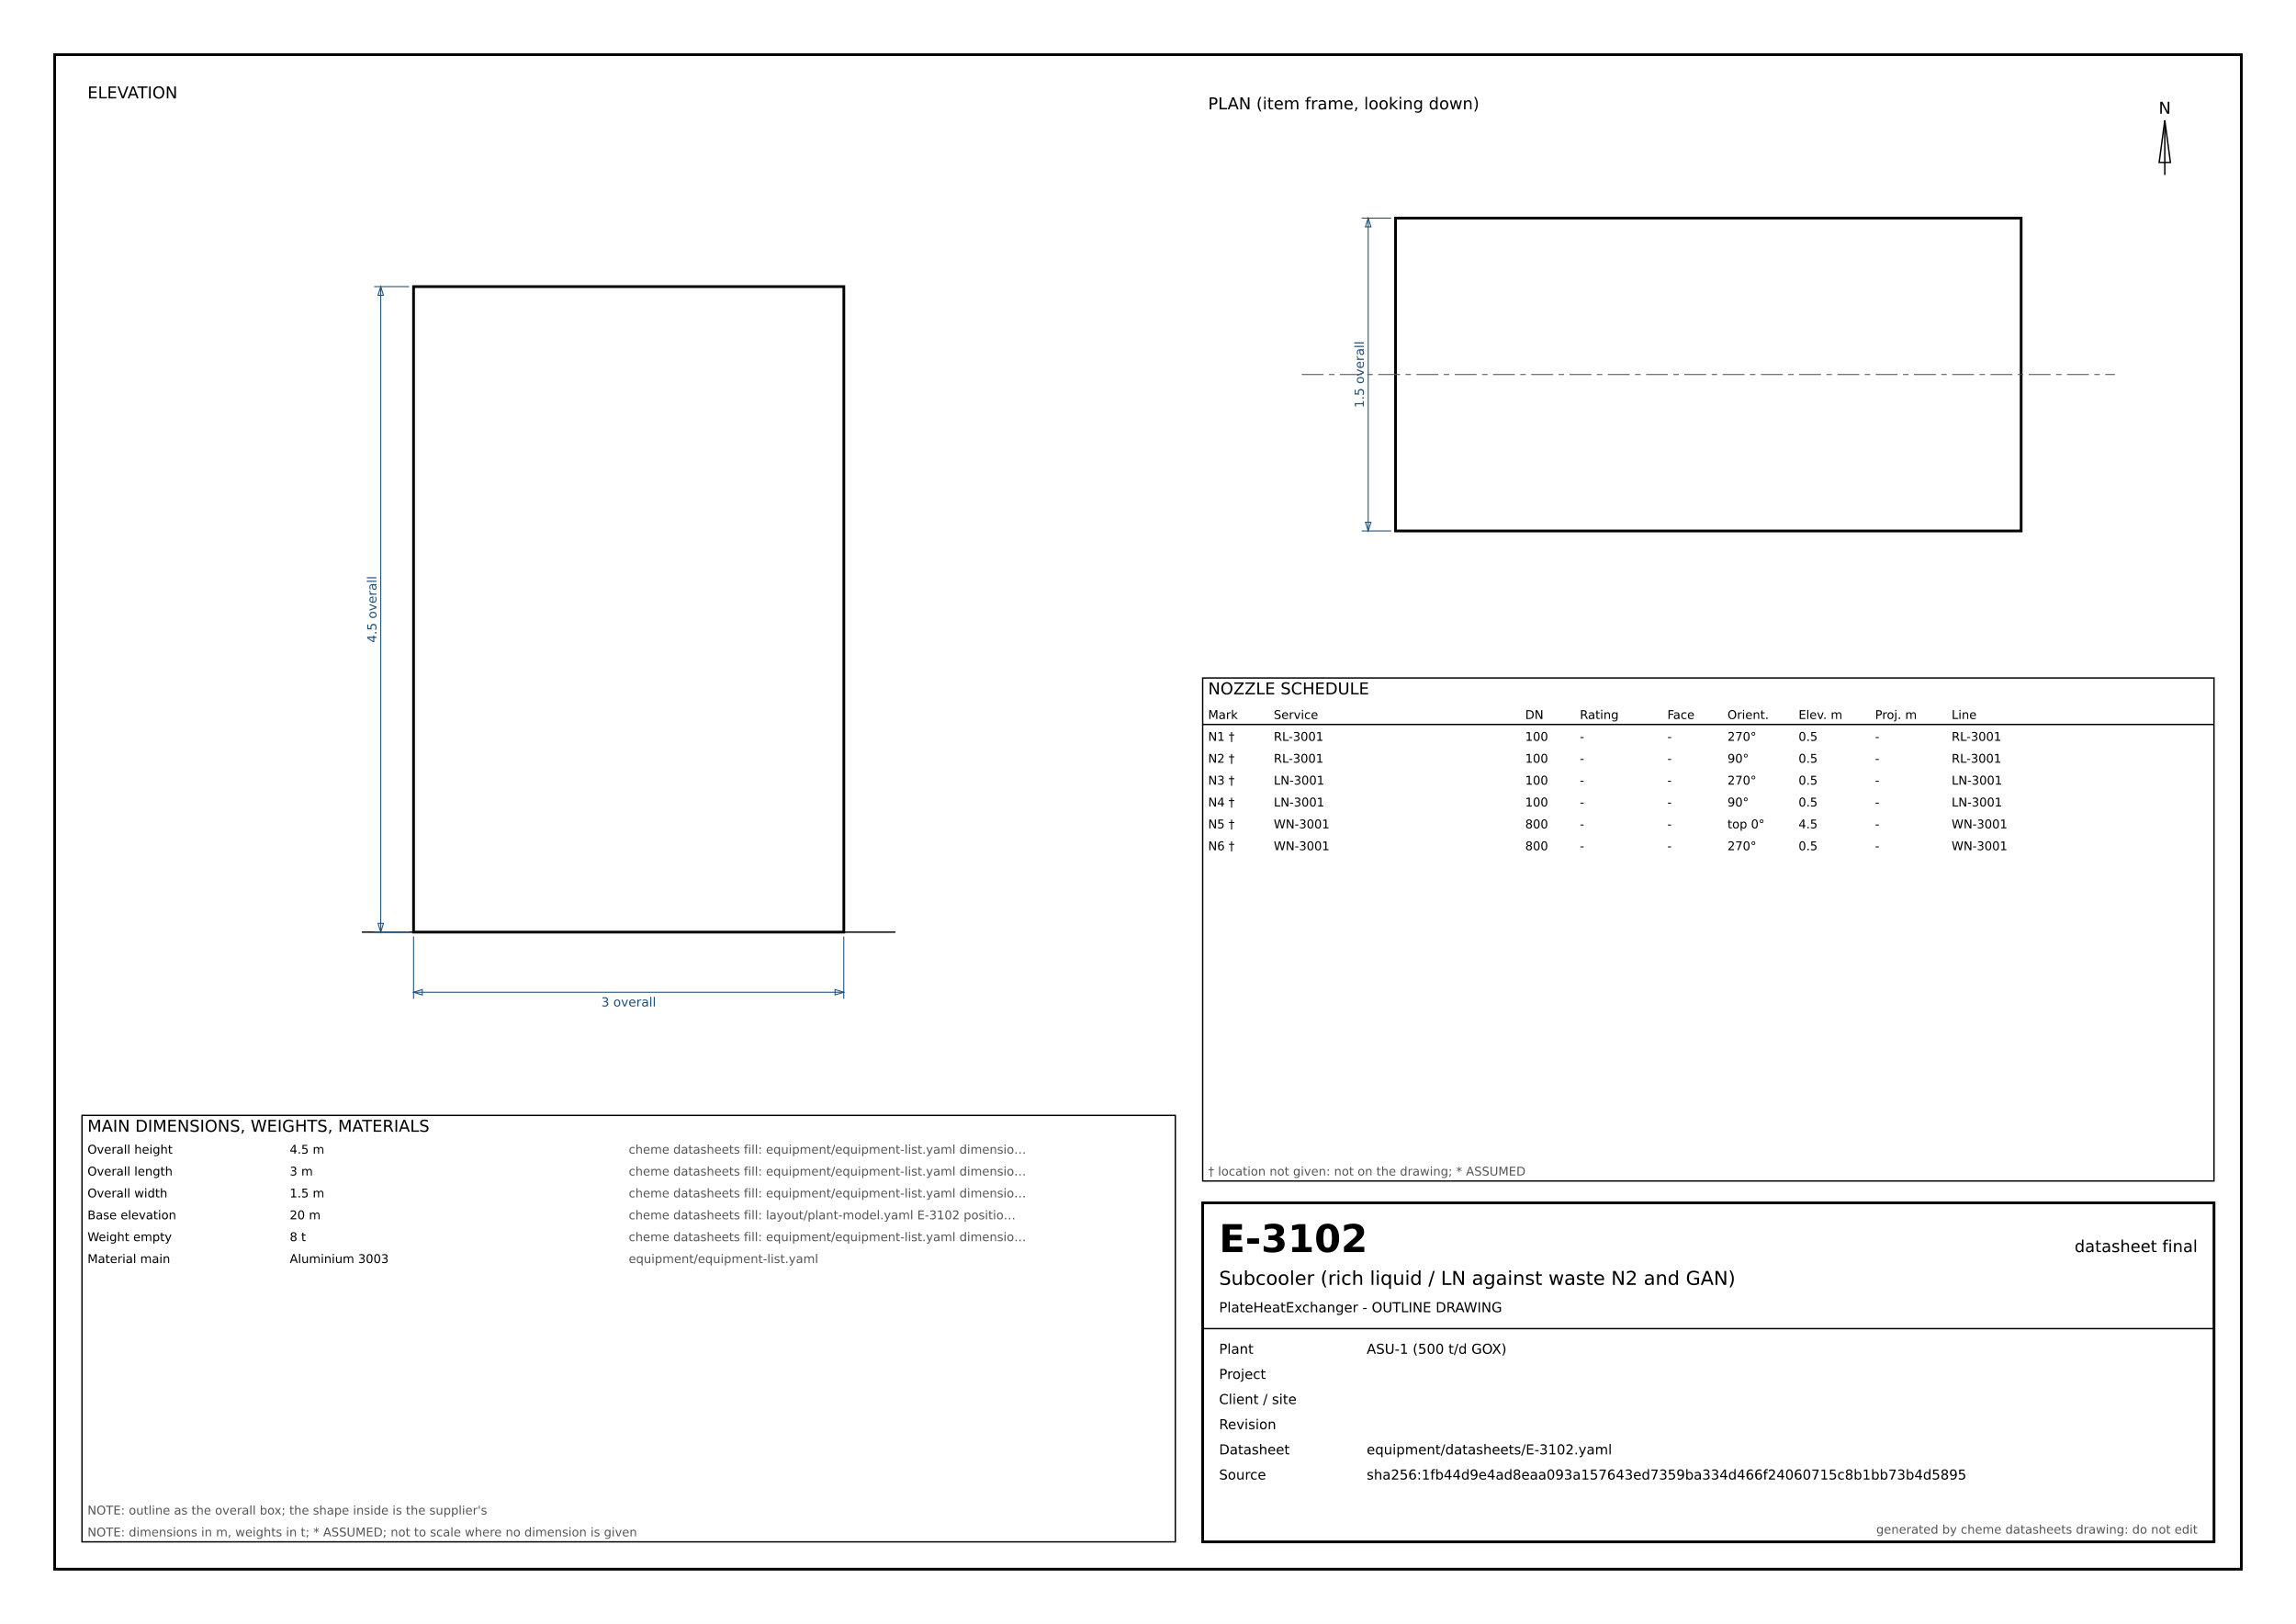
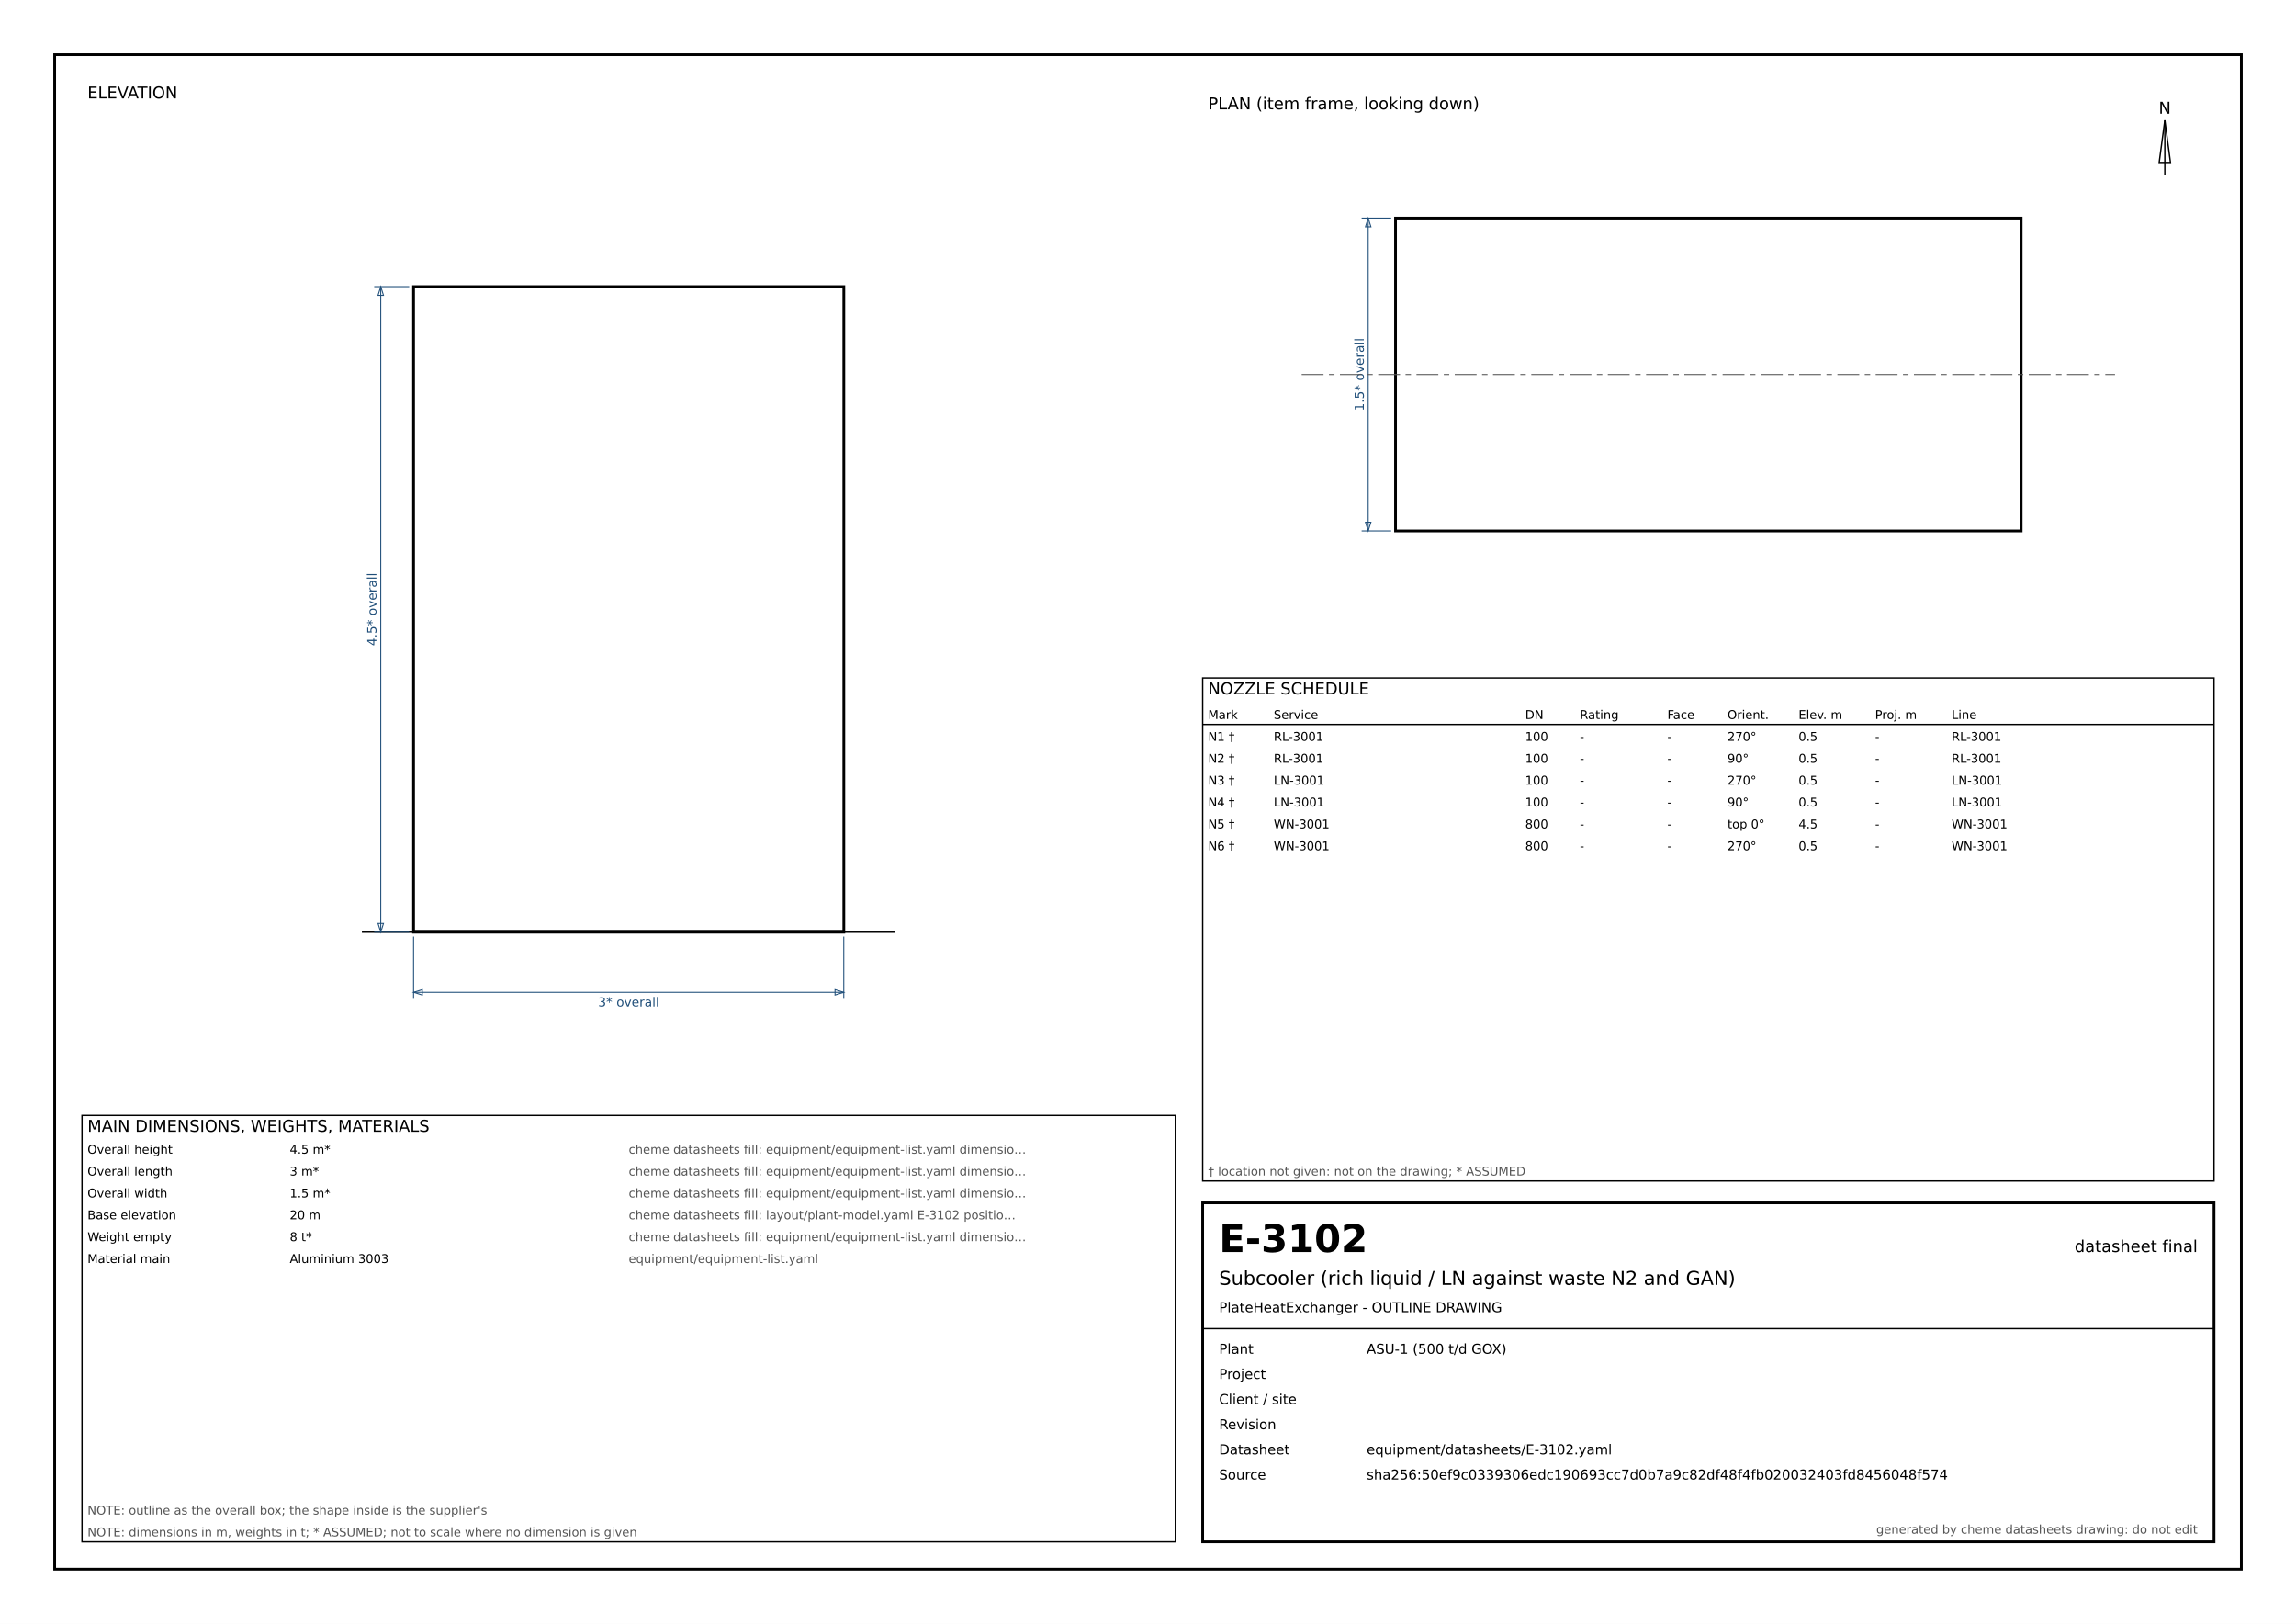
<svg xmlns="http://www.w3.org/2000/svg" width="420mm" height="297mm" viewBox="0 0 420 297">
  <style>
.frame{fill:none;stroke:#000;stroke-width:0.5}
.thin{fill:none;stroke:#000;stroke-width:0.25}
.outline{fill:#fff;stroke:#000;stroke-width:0.5}
.hidden{fill:none;stroke:#000;stroke-width:0.25;stroke-dasharray:1.5 1}
.centre{fill:none;stroke:#555;stroke-width:0.18;stroke-dasharray:4 1 1 1}
.tl{fill:none;stroke:#555;stroke-width:0.18;stroke-dasharray:2 1}
.dim{fill:none;stroke:#1f4e79;stroke-width:0.18}
.nozzle{fill:#fff;stroke:#b71c1c;stroke-width:0.35}
.section{fill:none;stroke:#2e7d32;stroke-width:0.25;stroke-dasharray:2 1}
text{font-family:'DejaVu Sans',Arial,Helvetica,sans-serif;fill:#000}
.t2{font-size:2.2px}.t25{font-size:2.5px}.t3{font-size:3px}.t35{font-size:3.5px}
.t5{font-size:5px;font-weight:bold}.t7{font-size:7px;font-weight:bold}
.dimt{font-size:2.3px;fill:#1f4e79}.nt{font-size:2.3px;fill:#b71c1c}
.note{font-size:2.2px;fill:#555}
.draft{font-size:40px;font-weight:bold;fill:#c62828;fill-opacity:0.12}
</style>
  <rect x="0" y="0" width="420" height="297" fill="#fff" />
  <rect x="10" y="10" width="400" height="277" class="frame" />
  <text x="16" y="18" class="t3" text-anchor="start">ELEVATION</text>
  <rect x="75.65" y="52.42" width="78.71" height="118.06" class="outline" />
  <line x1="66.2" y1="170.48" x2="163.8" y2="170.48" class="thin" />
  <line x1="75.65" y1="171.28" x2="75.65" y2="182.68" class="dim" />
  <line x1="154.35" y1="171.28" x2="154.35" y2="182.68" class="dim" />
  <line x1="75.65" y1="181.48" x2="154.35" y2="181.48" class="dim" />
  <path d="M75.65,181.48 l1.6,0.5 l0,-1 z" class="dim" />
  <path d="M154.35,181.48 l-1.6,0.5 l0,-1 z" class="dim" />
-   <text x="115" y="184.08" class="dimt" text-anchor="middle">3 overall</text>
+   <text x="115" y="184.08" class="dimt" text-anchor="middle">3* overall</text>
  <line x1="74.85" y1="170.48" x2="68.45" y2="170.48" class="dim" />
  <line x1="74.85" y1="52.42" x2="68.45" y2="52.42" class="dim" />
  <line x1="69.65" y1="170.48" x2="69.65" y2="52.42" class="dim" />
  <path d="M69.65,170.48 l0.5,-1.6 l-1,0 z" class="dim" />
  <path d="M69.65,52.42 l0.5,1.6 l-1,0 z" class="dim" />
-   <text x="68.85" y="111.45" class="dimt" text-anchor="middle" transform="rotate(-90 68.85 111.45)">4.5 overall</text>
+   <text x="68.85" y="111.45" class="dimt" text-anchor="middle" transform="rotate(-90 68.85 111.45)">4.5* overall</text>
  <rect x="255.28" y="39.89" width="114.44" height="57.22" class="outline" />
  <line x1="254.48" y1="97.11" x2="249.08" y2="97.11" class="dim" />
  <line x1="254.48" y1="39.89" x2="249.08" y2="39.89" class="dim" />
  <line x1="250.28" y1="97.11" x2="250.28" y2="39.89" class="dim" />
  <path d="M250.28,97.11 l0.5,-1.6 l-1,0 z" class="dim" />
  <path d="M250.28,39.89 l0.5,1.6 l-1,0 z" class="dim" />
-   <text x="249.48" y="68.5" class="dimt" text-anchor="middle" transform="rotate(-90 249.48 68.5)">1.5 overall</text>
+   <text x="249.48" y="68.5" class="dimt" text-anchor="middle" transform="rotate(-90 249.48 68.5)">1.5* overall</text>
  <line x1="238.11" y1="68.5" x2="386.89" y2="68.5" class="centre" />
  <line x1="396" y1="32" x2="396" y2="22" class="thin" />
  <path d="M396,22 L394.97,29.71 L397.03,29.71 z" class="thin" />
  <text x="396" y="20.8" class="t3" text-anchor="middle">N</text>
  <text x="221" y="20" class="t3" text-anchor="start">PLAN (item frame, looking down)</text>
  <text x="221" y="127" class="t3" text-anchor="start">NOZZLE SCHEDULE</text>
  <text x="221" y="131.5" class="t2" text-anchor="start">Mark</text>
  <text x="233" y="131.5" class="t2" text-anchor="start">Service</text>
  <text x="279" y="131.5" class="t2" text-anchor="start">DN</text>
  <text x="289" y="131.5" class="t2" text-anchor="start">Rating</text>
  <text x="305" y="131.5" class="t2" text-anchor="start">Face</text>
  <text x="316" y="131.5" class="t2" text-anchor="start">Orient.</text>
  <text x="329" y="131.5" class="t2" text-anchor="start">Elev. m</text>
  <text x="343" y="131.5" class="t2" text-anchor="start">Proj. m</text>
  <text x="357" y="131.5" class="t2" text-anchor="start">Line</text>
  <line x1="220" y1="132.5" x2="405" y2="132.5" class="thin" />
  <text x="221" y="135.5" class="t2" text-anchor="start">N1 †</text>
  <text x="233" y="135.5" class="t2" text-anchor="start">RL-3001</text>
  <text x="279" y="135.5" class="t2" text-anchor="start">100</text>
  <text x="289" y="135.5" class="t2" text-anchor="start">-</text>
  <text x="305" y="135.5" class="t2" text-anchor="start">-</text>
  <text x="316" y="135.5" class="t2" text-anchor="start">270°</text>
  <text x="329" y="135.5" class="t2" text-anchor="start">0.5</text>
  <text x="343" y="135.5" class="t2" text-anchor="start">-</text>
  <text x="357" y="135.5" class="t2" text-anchor="start">RL-3001</text>
  <text x="221" y="139.5" class="t2" text-anchor="start">N2 †</text>
  <text x="233" y="139.5" class="t2" text-anchor="start">RL-3001</text>
  <text x="279" y="139.5" class="t2" text-anchor="start">100</text>
  <text x="289" y="139.5" class="t2" text-anchor="start">-</text>
  <text x="305" y="139.5" class="t2" text-anchor="start">-</text>
  <text x="316" y="139.5" class="t2" text-anchor="start">90°</text>
  <text x="329" y="139.5" class="t2" text-anchor="start">0.5</text>
  <text x="343" y="139.5" class="t2" text-anchor="start">-</text>
  <text x="357" y="139.5" class="t2" text-anchor="start">RL-3001</text>
  <text x="221" y="143.5" class="t2" text-anchor="start">N3 †</text>
  <text x="233" y="143.5" class="t2" text-anchor="start">LN-3001</text>
  <text x="279" y="143.5" class="t2" text-anchor="start">100</text>
  <text x="289" y="143.5" class="t2" text-anchor="start">-</text>
  <text x="305" y="143.5" class="t2" text-anchor="start">-</text>
  <text x="316" y="143.5" class="t2" text-anchor="start">270°</text>
  <text x="329" y="143.5" class="t2" text-anchor="start">0.5</text>
  <text x="343" y="143.5" class="t2" text-anchor="start">-</text>
  <text x="357" y="143.5" class="t2" text-anchor="start">LN-3001</text>
  <text x="221" y="147.5" class="t2" text-anchor="start">N4 †</text>
  <text x="233" y="147.5" class="t2" text-anchor="start">LN-3001</text>
  <text x="279" y="147.5" class="t2" text-anchor="start">100</text>
  <text x="289" y="147.5" class="t2" text-anchor="start">-</text>
  <text x="305" y="147.5" class="t2" text-anchor="start">-</text>
  <text x="316" y="147.5" class="t2" text-anchor="start">90°</text>
  <text x="329" y="147.5" class="t2" text-anchor="start">0.5</text>
  <text x="343" y="147.5" class="t2" text-anchor="start">-</text>
  <text x="357" y="147.5" class="t2" text-anchor="start">LN-3001</text>
  <text x="221" y="151.5" class="t2" text-anchor="start">N5 †</text>
  <text x="233" y="151.5" class="t2" text-anchor="start">WN-3001</text>
  <text x="279" y="151.5" class="t2" text-anchor="start">800</text>
  <text x="289" y="151.5" class="t2" text-anchor="start">-</text>
  <text x="305" y="151.5" class="t2" text-anchor="start">-</text>
  <text x="316" y="151.5" class="t2" text-anchor="start">top 0°</text>
  <text x="329" y="151.5" class="t2" text-anchor="start">4.5</text>
  <text x="343" y="151.5" class="t2" text-anchor="start">-</text>
  <text x="357" y="151.5" class="t2" text-anchor="start">WN-3001</text>
  <text x="221" y="155.5" class="t2" text-anchor="start">N6 †</text>
  <text x="233" y="155.5" class="t2" text-anchor="start">WN-3001</text>
  <text x="279" y="155.5" class="t2" text-anchor="start">800</text>
  <text x="289" y="155.5" class="t2" text-anchor="start">-</text>
  <text x="305" y="155.5" class="t2" text-anchor="start">-</text>
  <text x="316" y="155.5" class="t2" text-anchor="start">270°</text>
  <text x="329" y="155.5" class="t2" text-anchor="start">0.5</text>
  <text x="343" y="155.5" class="t2" text-anchor="start">-</text>
  <text x="357" y="155.5" class="t2" text-anchor="start">WN-3001</text>
  <text x="221" y="215" class="note" text-anchor="start">† location not given: not on the drawing; * ASSUMED</text>
  <rect x="220" y="124" width="185" height="92" class="thin" />
  <text x="16" y="207" class="t3" text-anchor="start">MAIN DIMENSIONS, WEIGHTS, MATERIALS</text>
  <text x="16" y="211" class="t2" text-anchor="start">Overall height</text>
-   <text x="53" y="211" class="t2" text-anchor="start">4.5 m</text>
+   <text x="53" y="211" class="t2" text-anchor="start">4.5 m*</text>
  <text x="115" y="211" class="note" text-anchor="start">cheme datasheets fill: equipment/equipment-list.yaml dimensio…</text>
  <text x="16" y="215" class="t2" text-anchor="start">Overall length</text>
-   <text x="53" y="215" class="t2" text-anchor="start">3 m</text>
+   <text x="53" y="215" class="t2" text-anchor="start">3 m*</text>
  <text x="115" y="215" class="note" text-anchor="start">cheme datasheets fill: equipment/equipment-list.yaml dimensio…</text>
  <text x="16" y="219" class="t2" text-anchor="start">Overall width</text>
-   <text x="53" y="219" class="t2" text-anchor="start">1.5 m</text>
+   <text x="53" y="219" class="t2" text-anchor="start">1.5 m*</text>
  <text x="115" y="219" class="note" text-anchor="start">cheme datasheets fill: equipment/equipment-list.yaml dimensio…</text>
  <text x="16" y="223" class="t2" text-anchor="start">Base elevation</text>
  <text x="53" y="223" class="t2" text-anchor="start">20 m</text>
  <text x="115" y="223" class="note" text-anchor="start">cheme datasheets fill: layout/plant-model.yaml E-3102 positio…</text>
  <text x="16" y="227" class="t2" text-anchor="start">Weight empty</text>
-   <text x="53" y="227" class="t2" text-anchor="start">8 t</text>
+   <text x="53" y="227" class="t2" text-anchor="start">8 t*</text>
  <text x="115" y="227" class="note" text-anchor="start">cheme datasheets fill: equipment/equipment-list.yaml dimensio…</text>
  <text x="16" y="231" class="t2" text-anchor="start">Material main</text>
  <text x="53" y="231" class="t2" text-anchor="start">Aluminium 3003</text>
  <text x="115" y="231" class="note" text-anchor="start">equipment/equipment-list.yaml</text>
  <text x="16" y="277" class="note" text-anchor="start">NOTE: outline as the overall box; the shape inside is the supplier's</text>
  <text x="16" y="281" class="note" text-anchor="start">NOTE: dimensions in m, weights in t; * ASSUMED; not to scale where no dimension is given</text>
  <rect x="15" y="204" width="200" height="78" class="thin" />
  <rect x="220" y="220" width="185" height="62" class="frame" />
  <text x="223" y="229" class="t7" text-anchor="start">E-3102</text>
  <text x="223" y="235" class="t35" text-anchor="start">Subcooler (rich liquid / LN against waste N2 and GAN)</text>
  <text x="223" y="240" class="t25" text-anchor="start">PlateHeatExchanger - OUTLINE DRAWING</text>
  <line x1="220" y1="243" x2="405" y2="243" class="thin" />
  <text x="223" y="247.6" class="t25" text-anchor="start">Plant</text>
  <text x="250" y="247.6" class="t25" text-anchor="start">ASU-1 (500 t/d GOX)</text>
  <text x="223" y="252.2" class="t25" text-anchor="start">Project</text>
  <text x="250" y="252.2" class="t25" text-anchor="start" />
  <text x="223" y="256.8" class="t25" text-anchor="start">Client / site</text>
  <text x="250" y="256.8" class="t25" text-anchor="start" />
  <text x="223" y="261.4" class="t25" text-anchor="start">Revision</text>
  <text x="250" y="261.4" class="t25" text-anchor="start" />
  <text x="223" y="266" class="t25" text-anchor="start">Datasheet</text>
  <text x="250" y="266" class="t25" text-anchor="start">equipment/datasheets/E-3102.yaml</text>
  <text x="223" y="270.6" class="t25" text-anchor="start">Source</text>
-   <text x="250" y="270.6" class="t25" text-anchor="start">sha256:1fb44d9e4ad8eaa093a157643ed7359ba334d466f24060715c8b1bb73b4d5895</text>
+   <text x="250" y="270.6" class="t25" text-anchor="start">sha256:50ef9c0339306edc190693cc7d0b7a9c82df48f4fb020032403fd8456048f574</text>
  <text x="402" y="229" class="t3" text-anchor="end">datasheet final</text>
  <text x="402" y="280.5" class="note" text-anchor="end">generated by cheme datasheets drawing: do not edit</text>
</svg>
